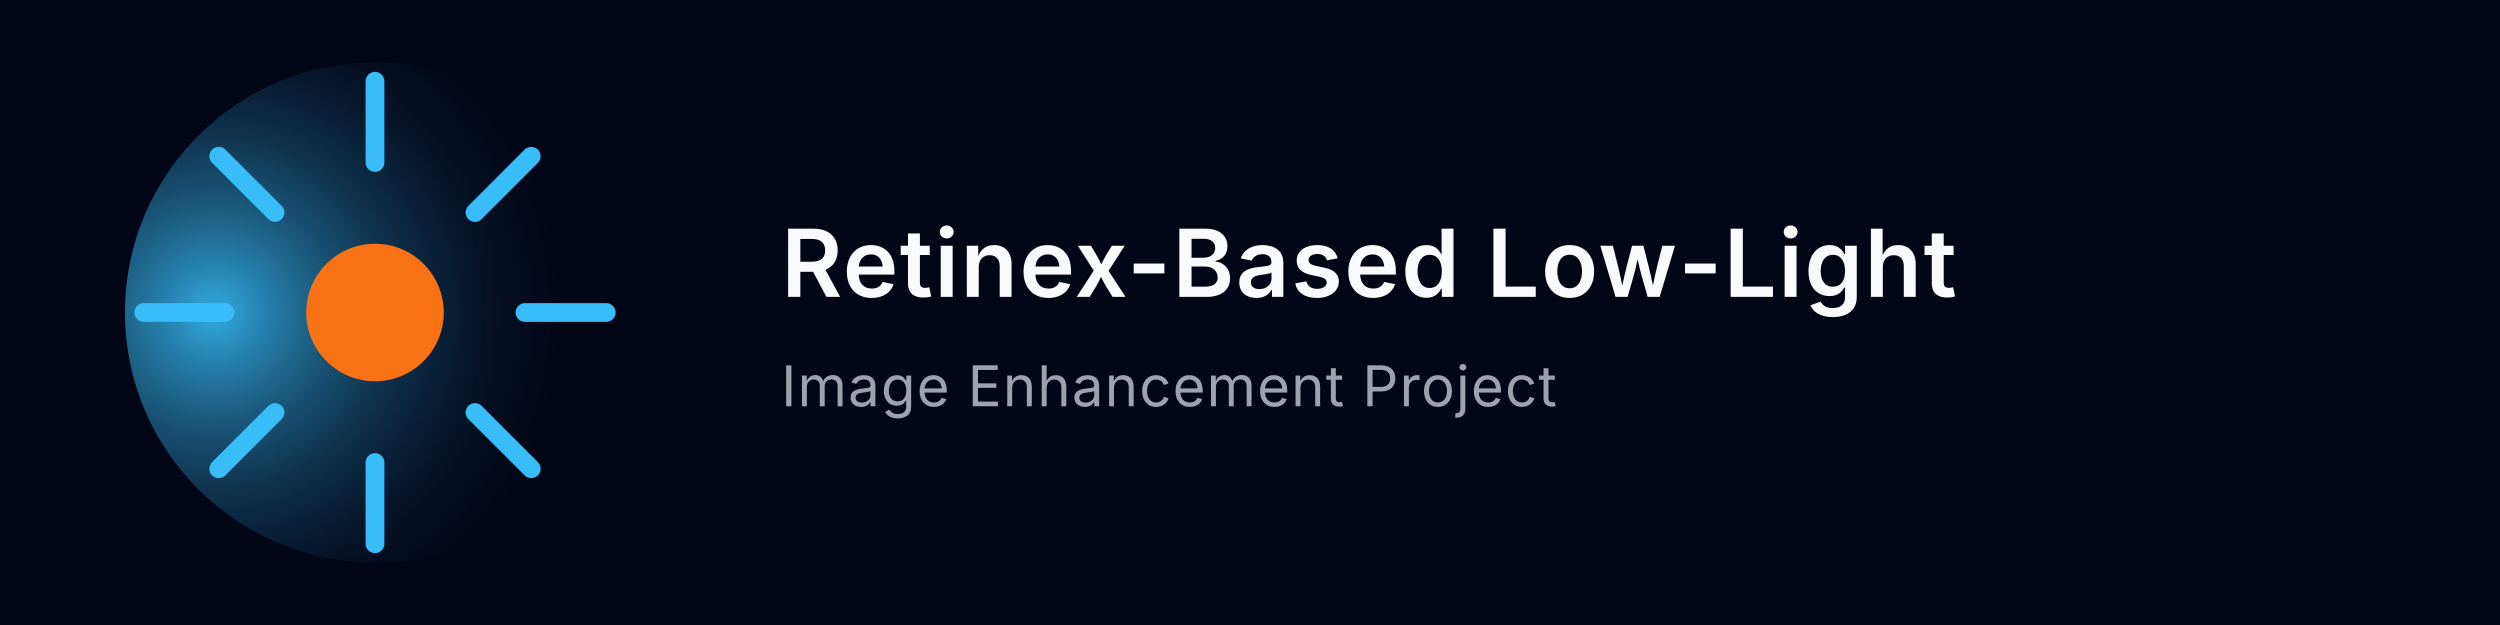
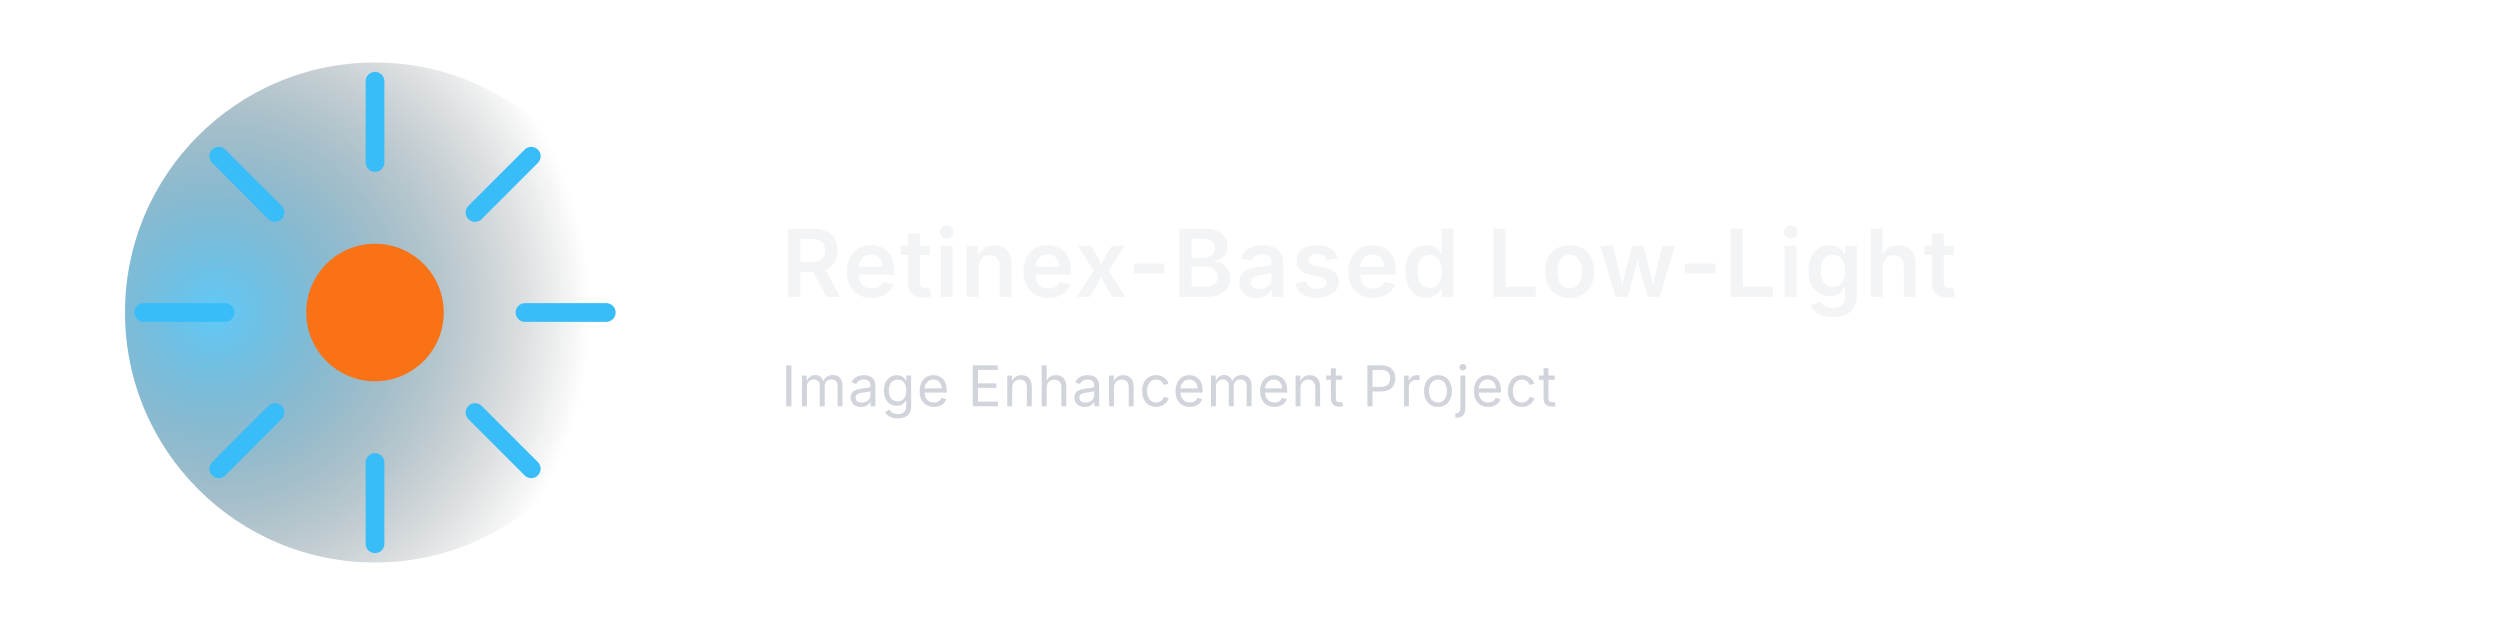
<svg xmlns="http://www.w3.org/2000/svg" width="800" height="200" viewBox="0 0 800 200">
  <defs>
    <radialGradient id="glowDark" cx="0.18" cy="0.5" r="0.75">
-       <stop offset="0%" stop-color="#38BDF8" stop-opacity="0.9" />
-       <stop offset="100%" stop-color="#020617" stop-opacity="0" />
+       <stop offset="0%" stop-color="#38BDF8" stop-opacity="0.8" />
+       <stop offset="100%" stop-color="transparent" stop-opacity="0" />
    </radialGradient>
  </defs>
-   <rect x="0" y="0" width="800" height="200" fill="#020617" />
  <circle cx="120" cy="100" r="80" fill="url(#glowDark)" />
  <circle cx="120" cy="100" r="22" fill="#F97316" />
  <g stroke="#38BDF8" stroke-width="6" stroke-linecap="round">
    <line x1="120" y1="52" x2="120" y2="26" />
    <line x1="120" y1="148" x2="120" y2="174" />
    <line x1="72" y1="100" x2="46" y2="100" />
    <line x1="168" y1="100" x2="194" y2="100" />
    <line x1="88" y1="68" x2="70" y2="50" />
    <line x1="152" y1="68" x2="170" y2="50" />
    <line x1="88" y1="132" x2="70" y2="150" />
    <line x1="152" y1="132" x2="170" y2="150" />
  </g>
-   <text x="250" y="95" font-size="30" font-weight="600" font-family="'Poppins','Inter',system-ui,-apple-system,BlinkMacSystemFont,'Segoe UI',sans-serif" fill="#F9FAFB" letter-spacing="0.5">
+   <text x="250" y="95" font-size="30" font-weight="600" font-family="'Poppins','Inter',system-ui,-apple-system,BlinkMacSystemFont,'Segoe UI',sans-serif" fill="#F3F4F6" letter-spacing="0.5">
    Retinex-Based Low-Light
  </text>
-   <text x="250" y="130" font-size="18" font-weight="400" font-family="'Poppins','Inter',system-ui,-apple-system,BlinkMacSystemFont,'Segoe UI',sans-serif" fill="#9CA3AF" letter-spacing="0.4">
+   <text x="250" y="130" font-size="18" font-weight="400" font-family="'Poppins','Inter',system-ui,-apple-system,BlinkMacSystemFont,'Segoe UI',sans-serif" fill="#D1D5DB" letter-spacing="0.4">
    Image Enhancement Project
  </text>
</svg>
